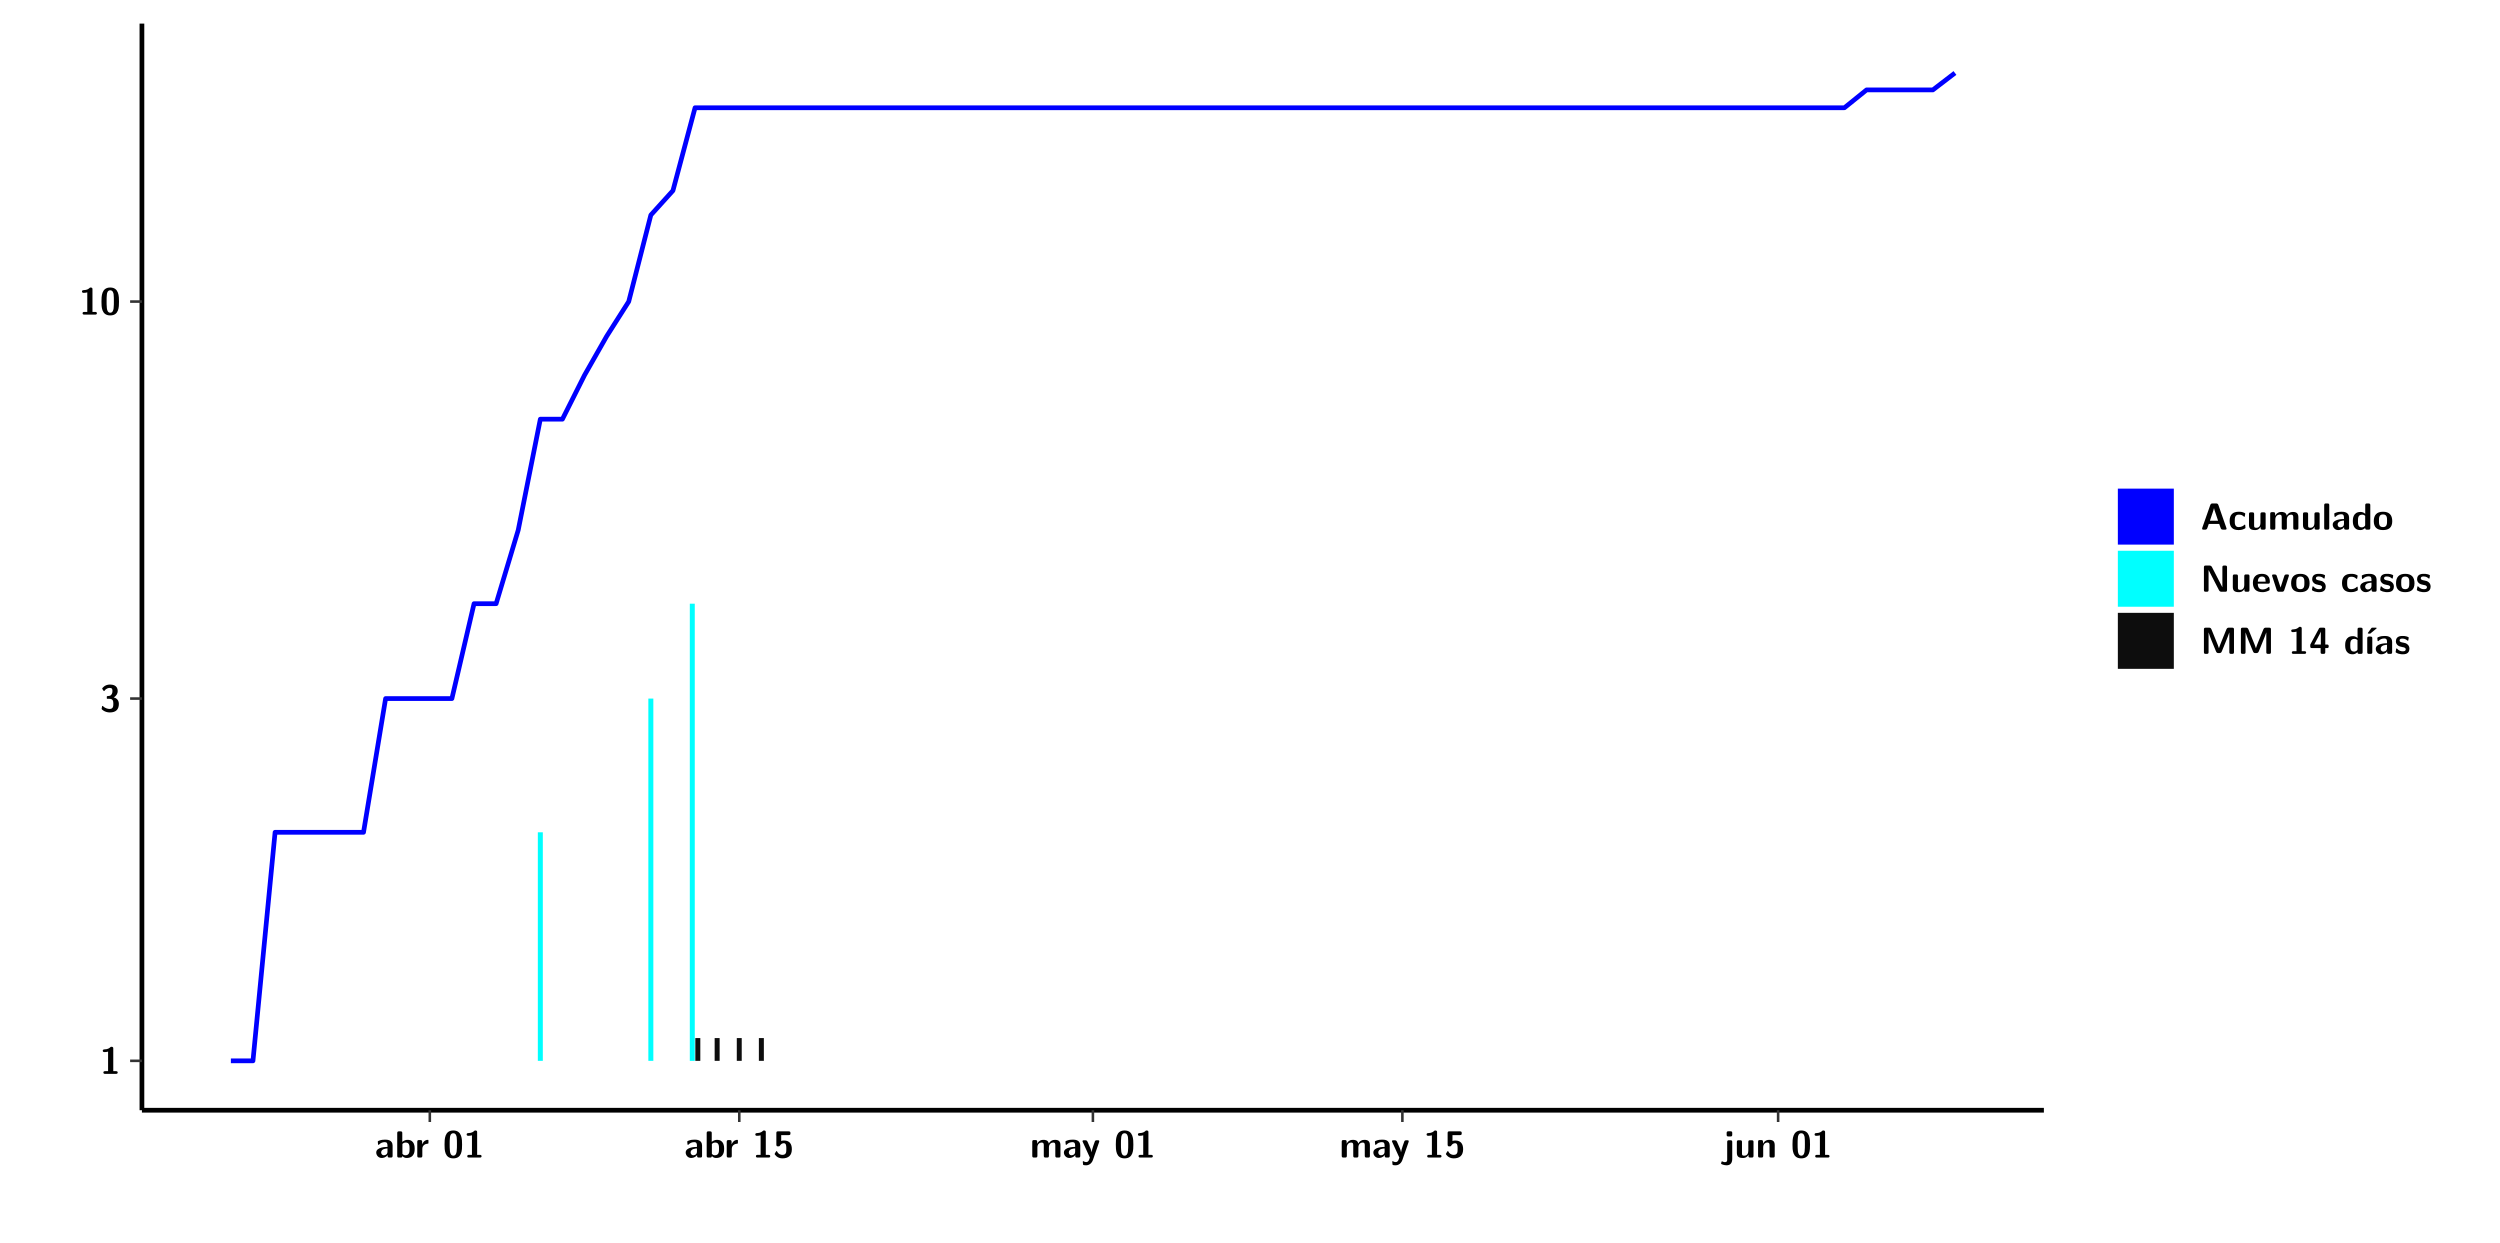
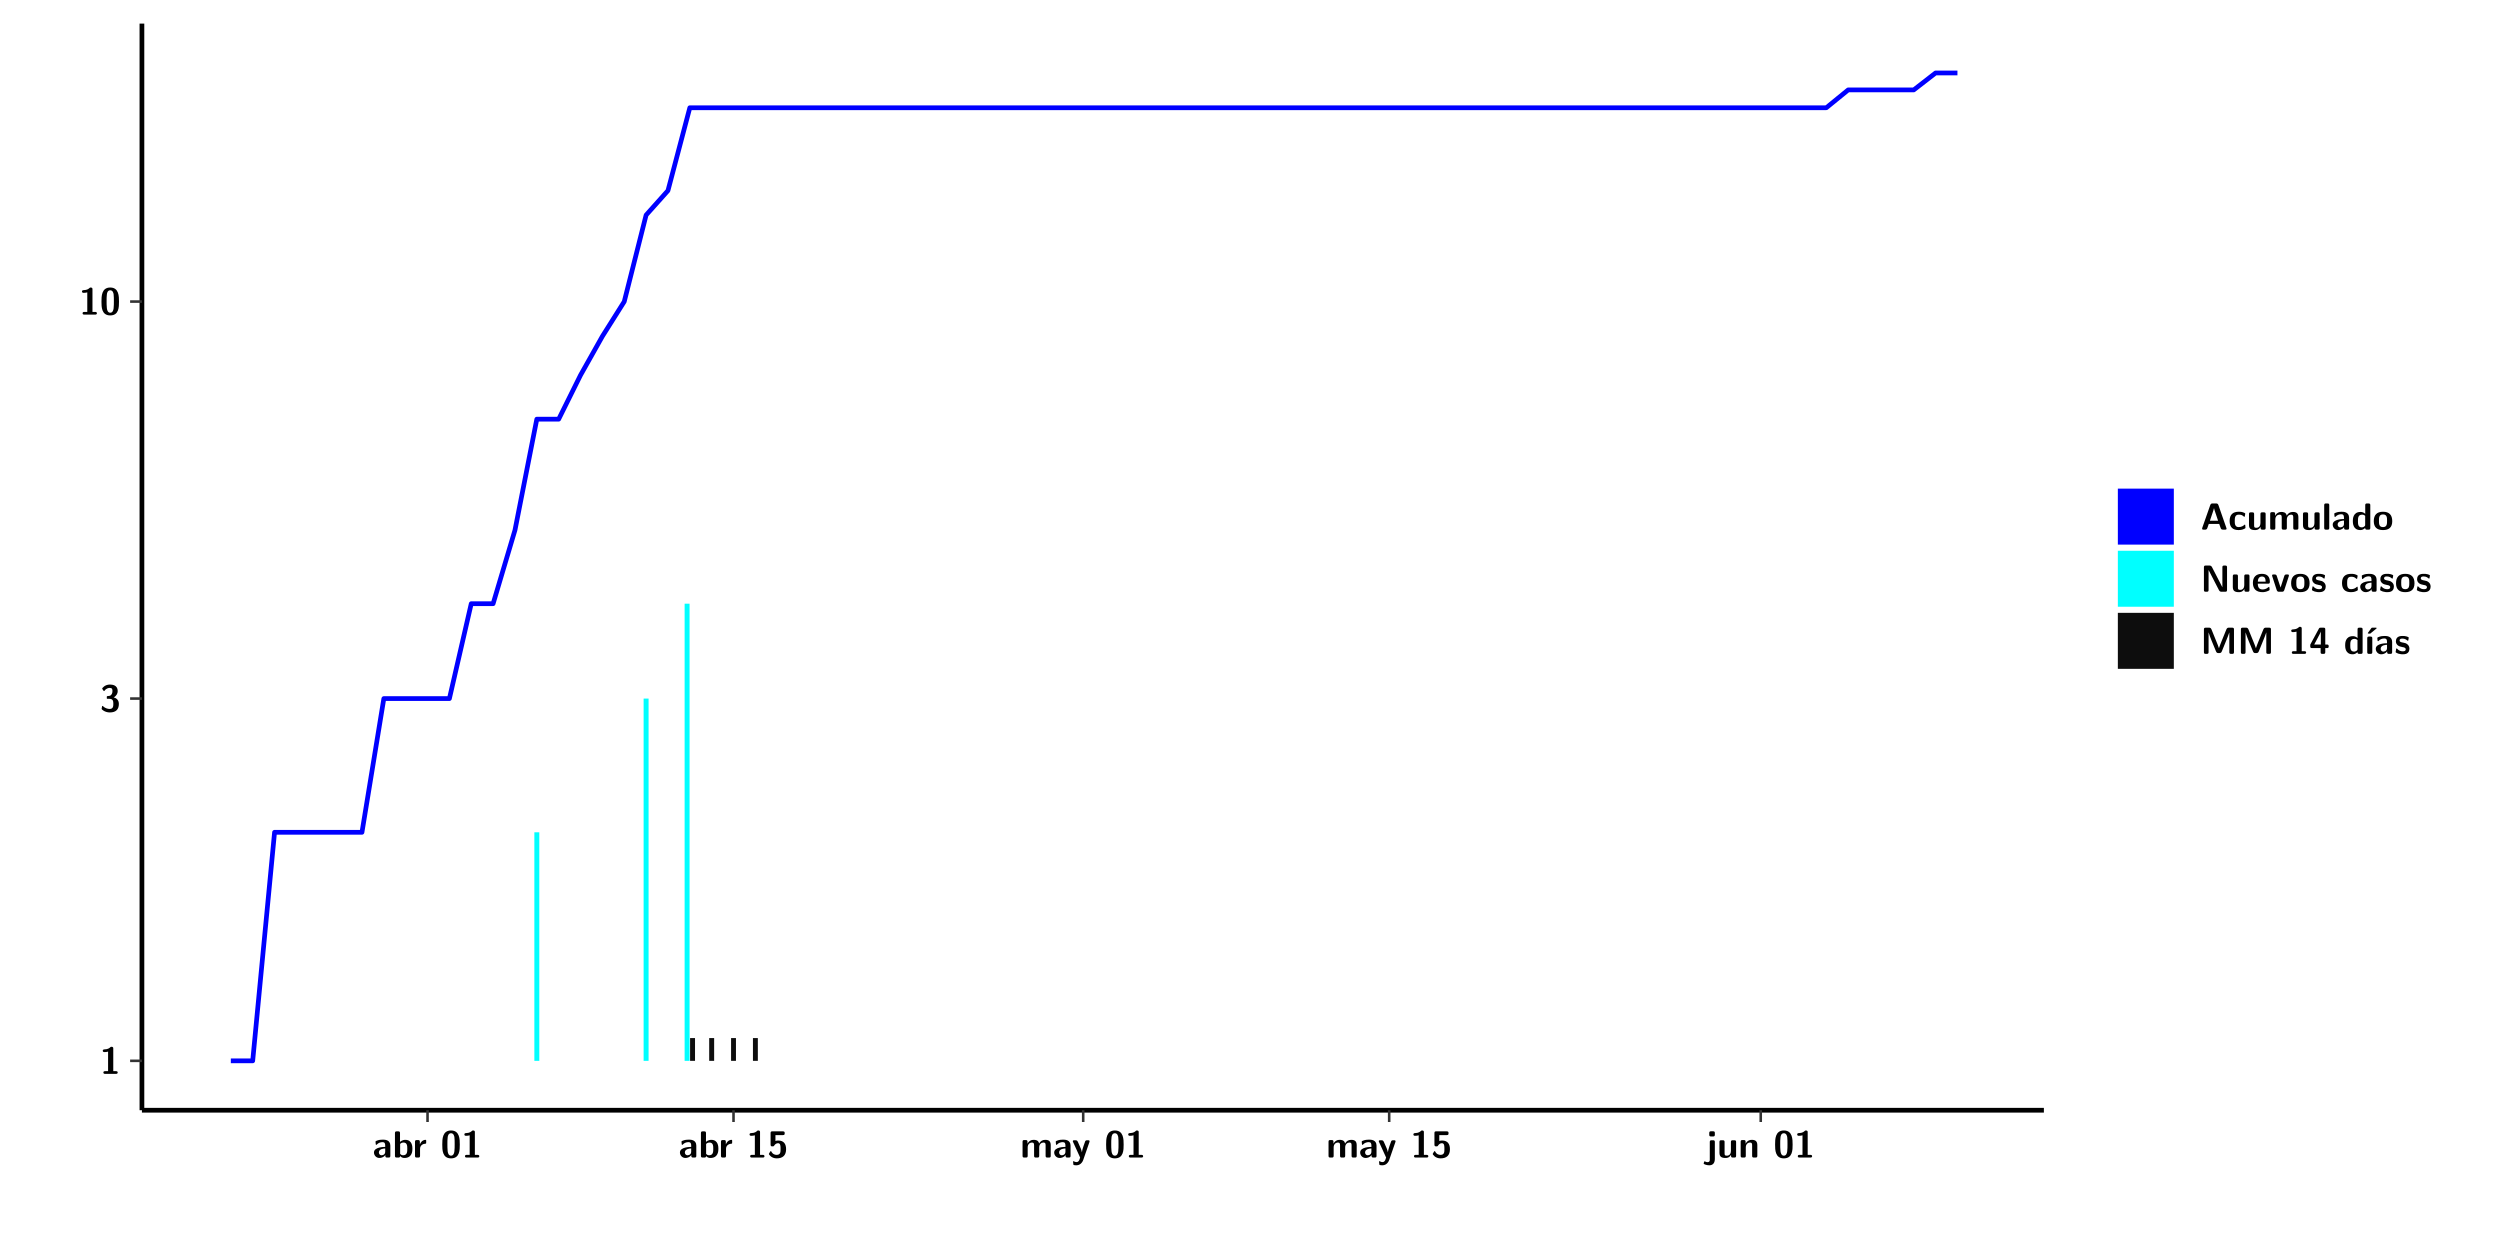
<svg xmlns="http://www.w3.org/2000/svg" xmlns:xlink="http://www.w3.org/1999/xlink" width="579.653pt" height="288pt" viewBox="0 0 579.653 288" version="1.1">
  <defs>
    <g>
      <symbol overflow="visible" id="glyph0-0">
        <path style="stroke:none;" d="" />
      </symbol>
      <symbol overflow="visible" id="glyph0-1">
        <path style="stroke:none;" d="M 3.109 -5.859 C 3.109 -6.016 3.109 -6.281 2.719 -6.281 C 2.547 -6.281 2.516 -6.266 2.406 -6.156 C 2.25 -6.016 1.922 -5.688 1.047 -5.672 C 0.891 -5.672 0.672 -5.609 0.672 -5.359 C 0.672 -5.047 0.969 -5.047 1.094 -5.047 C 1.344 -5.047 1.656 -5.078 1.906 -5.156 L 1.906 -0.625 L 1.234 -0.625 C 1.109 -0.625 0.812 -0.625 0.812 -0.312 C 0.812 0 1.109 0 1.234 0 L 3.719 0 C 3.828 0 4.141 0 4.141 -0.312 C 4.141 -0.625 3.828 -0.625 3.719 -0.625 L 3.109 -0.625 Z M 3.109 -5.859 " />
      </symbol>
      <symbol overflow="visible" id="glyph0-2">
        <path style="stroke:none;" d="M 0.844 -4.859 C 0.906 -4.766 0.953 -4.766 0.969 -4.766 C 1.031 -4.766 1.047 -4.797 1.094 -4.859 C 1.547 -5.5 2.172 -5.5 2.281 -5.5 C 2.844 -5.5 2.922 -5.203 2.922 -4.781 C 2.922 -4.656 2.922 -4.234 2.641 -3.906 C 2.438 -3.656 2.219 -3.641 1.953 -3.625 C 1.859 -3.609 1.688 -3.609 1.672 -3.578 C 1.609 -3.562 1.609 -3.5 1.609 -3.359 L 1.609 -3.203 C 1.609 -2.984 1.609 -2.969 1.844 -2.969 L 2.219 -2.969 C 3.031 -2.969 3.125 -2.469 3.125 -1.797 C 3.125 -1.203 3.062 -0.625 2.266 -0.625 C 1.984 -0.625 1.328 -0.688 0.75 -1.25 C 0.672 -1.328 0.656 -1.328 0.625 -1.328 C 0.531 -1.328 0.516 -1.25 0.516 -1.234 C 0.516 -1.234 0.406 -0.672 0.406 -0.625 C 0.406 -0.516 1.156 0.188 2.312 0.188 C 3.812 0.188 4.406 -0.609 4.406 -1.781 C 4.406 -2.562 3.984 -3.109 3.203 -3.297 C 3.906 -3.688 4.141 -4.266 4.141 -4.766 C 4.141 -6.156 2.891 -6.281 2.328 -6.281 C 1.125 -6.281 0.531 -5.422 0.531 -5.344 C 0.531 -5.297 0.594 -5.219 0.594 -5.219 Z M 0.844 -4.859 " />
      </symbol>
      <symbol overflow="visible" id="glyph0-3">
        <path style="stroke:none;" d="M 4.438 -3 C 4.438 -4.203 4.438 -6.281 2.406 -6.281 C 0.375 -6.281 0.375 -4.219 0.375 -3 C 0.375 -1.812 0.375 0.188 2.406 0.188 C 4.438 0.188 4.438 -1.781 4.438 -3 Z M 2.406 -0.438 C 1.75 -0.438 1.656 -1.25 1.625 -1.484 C 1.562 -1.953 1.562 -2.766 1.562 -3.125 C 1.562 -3.641 1.562 -4.203 1.625 -4.641 C 1.641 -4.875 1.734 -5.641 2.406 -5.641 C 3.047 -5.641 3.156 -4.906 3.188 -4.734 C 3.25 -4.281 3.25 -3.594 3.25 -3.125 C 3.25 -2.625 3.25 -1.953 3.188 -1.469 C 3.156 -1.234 3.062 -0.438 2.406 -0.438 Z M 2.406 -0.438 " />
      </symbol>
      <symbol overflow="visible" id="glyph0-4">
        <path style="stroke:none;" d="M 4.062 -2.766 C 4.062 -4.156 2.734 -4.156 2.297 -4.156 C 1.891 -4.156 1.453 -4.125 0.859 -3.891 C 0.672 -3.797 0.625 -3.781 0.625 -3.688 C 0.625 -3.625 0.688 -3.109 0.688 -3.047 C 0.703 -2.984 0.75 -2.938 0.812 -2.938 C 0.844 -2.938 0.875 -2.969 0.906 -3 C 1.281 -3.391 1.719 -3.578 2.266 -3.578 C 2.734 -3.578 2.875 -3.297 2.875 -2.781 L 2.875 -2.469 C 2.562 -2.469 0.266 -2.453 0.266 -1.172 C 0.266 -0.547 0.766 0.094 1.531 0.094 C 1.828 0.094 2.484 0.016 2.906 -0.594 L 2.906 -0.422 C 2.906 -0.141 2.969 0 3.328 0 L 3.641 0 C 3.984 0 4.062 -0.109 4.062 -0.422 Z M 2.875 -1.344 C 2.875 -0.531 2.047 -0.531 2.016 -0.531 C 1.641 -0.531 1.406 -0.844 1.406 -1.188 C 1.406 -2.047 2.625 -2.109 2.875 -2.109 Z M 2.875 -1.344 " />
      </symbol>
      <symbol overflow="visible" id="glyph0-5">
        <path style="stroke:none;" d="M 1.703 -5.656 C 1.703 -5.938 1.641 -6.078 1.281 -6.078 L 0.953 -6.078 C 0.641 -6.078 0.531 -5.984 0.531 -5.656 L 0.531 -0.422 C 0.531 -0.109 0.625 0 0.953 0 L 1.312 0 C 1.453 0 1.719 0 1.734 -0.344 C 2.125 0.094 2.578 0.094 2.719 0.094 C 4.578 0.094 4.578 -1.594 4.578 -2.031 C 4.578 -2.453 4.578 -4.109 2.938 -4.109 C 2.219 -4.109 1.781 -3.703 1.703 -3.625 Z M 1.734 -3.172 C 1.844 -3.281 2.109 -3.484 2.5 -3.484 C 3.391 -3.484 3.391 -2.672 3.391 -2.016 C 3.391 -1.375 3.391 -0.531 2.406 -0.531 C 2.047 -0.531 1.828 -0.75 1.734 -0.875 Z M 1.734 -3.172 " />
      </symbol>
      <symbol overflow="visible" id="glyph0-6">
        <path style="stroke:none;" d="M 1.703 -2.016 C 1.703 -2.844 2.391 -3.188 2.938 -3.219 C 3.109 -3.234 3.125 -3.234 3.125 -3.469 L 3.125 -3.875 C 3.125 -4.047 3.125 -4.109 2.969 -4.109 C 2.719 -4.109 2.078 -4.031 1.672 -3.078 L 1.656 -3.078 L 1.656 -3.641 C 1.656 -3.922 1.594 -4.062 1.234 -4.062 L 0.953 -4.062 C 0.641 -4.062 0.531 -3.969 0.531 -3.641 L 0.531 -0.422 C 0.531 -0.109 0.625 0 0.953 0 L 1.281 0 C 1.609 0 1.703 -0.109 1.703 -0.422 Z M 1.703 -2.016 " />
      </symbol>
      <symbol overflow="visible" id="glyph0-7">
        <path style="stroke:none;" d="M 1.859 -5.203 L 3.578 -5.203 C 4 -5.203 4 -5.406 4 -5.641 C 4 -5.875 4 -6.078 3.578 -6.078 L 1.141 -6.078 C 0.875 -6.078 0.734 -6.031 0.734 -5.688 L 0.734 -3 C 0.734 -2.609 0.922 -2.594 1.172 -2.594 C 1.391 -2.594 1.469 -2.594 1.594 -2.812 C 1.812 -3.141 2.109 -3.328 2.469 -3.328 C 3.047 -3.328 3.047 -2.656 3.047 -1.969 C 3.047 -1.297 3.047 -0.625 2.125 -0.625 C 1.844 -0.625 1.25 -0.703 0.906 -1.406 C 0.875 -1.453 0.844 -1.5 0.781 -1.5 C 0.719 -1.5 0.703 -1.469 0.656 -1.391 C 0.531 -1.188 0.328 -0.891 0.328 -0.828 C 0.328 -0.75 0.891 0.188 2.141 0.188 C 3.562 0.188 4.328 -0.516 4.328 -1.938 C 4.328 -3.094 3.844 -3.953 2.5 -3.953 C 2.281 -3.953 2.078 -3.922 1.859 -3.844 Z M 1.859 -5.203 " />
      </symbol>
      <symbol overflow="visible" id="glyph0-8">
        <path style="stroke:none;" d="M 7.062 -2.844 C 7.062 -3.75 6.672 -4.109 5.781 -4.109 C 5.156 -4.109 4.688 -3.828 4.359 -3.25 C 4.219 -4.078 3.484 -4.109 3.109 -4.109 C 2.938 -4.109 2.578 -4.109 2.188 -3.828 C 1.906 -3.625 1.734 -3.344 1.672 -3.203 L 1.672 -3.641 C 1.672 -3.922 1.609 -4.062 1.25 -4.062 L 0.953 -4.062 C 0.625 -4.062 0.531 -3.969 0.531 -3.641 L 0.531 -0.422 C 0.531 -0.109 0.625 0 0.953 0 L 1.297 0 C 1.625 0 1.719 -0.109 1.719 -0.422 L 1.719 -2.359 C 1.719 -3.141 2.25 -3.484 2.688 -3.484 C 3.109 -3.484 3.203 -3.297 3.203 -2.828 L 3.203 -0.422 C 3.203 -0.109 3.297 0 3.625 0 L 3.969 0 C 4.297 0 4.391 -0.109 4.391 -0.422 L 4.391 -2.359 C 4.391 -3.141 4.922 -3.484 5.359 -3.484 C 5.781 -3.484 5.875 -3.297 5.875 -2.828 L 5.875 -0.422 C 5.875 -0.109 5.969 0 6.297 0 L 6.641 0 C 6.984 0 7.062 -0.109 7.062 -0.422 Z M 7.062 -2.844 " />
      </symbol>
      <symbol overflow="visible" id="glyph0-9">
        <path style="stroke:none;" d="M 4.109 -3.609 C 4.141 -3.719 4.141 -3.734 4.141 -3.781 C 4.141 -4.016 3.906 -4.016 3.797 -4.016 L 3.609 -4.016 C 3.469 -4.016 3.266 -4.016 3.141 -3.812 C 3.109 -3.766 2.406 -1.828 2.359 -1.25 L 2.344 -1.25 C 2.312 -1.672 1.953 -2.484 1.562 -3.328 C 1.328 -3.891 1.266 -4.016 0.828 -4.016 L 0.594 -4.016 C 0.469 -4.016 0.25 -4.016 0.25 -3.781 C 0.25 -3.75 0.281 -3.688 0.297 -3.641 L 1.953 0 C 1.891 0.188 1.859 0.281 1.828 0.375 C 1.734 0.656 1.578 1.047 1.109 1.047 C 0.812 1.047 0.609 0.922 0.516 0.875 C 0.469 0.844 0.453 0.828 0.422 0.828 C 0.391 0.828 0.312 0.859 0.312 0.969 C 0.312 1.031 0.375 1.641 0.391 1.672 C 0.469 1.781 0.953 1.797 1.094 1.797 C 2.172 1.797 2.609 0.766 2.672 0.547 Z M 4.109 -3.609 " />
      </symbol>
      <symbol overflow="visible" id="glyph0-10">
        <path style="stroke:none;" d="M 1.969 -5.672 C 1.969 -5.953 1.906 -6.094 1.547 -6.094 L 1.094 -6.094 C 0.766 -6.094 0.672 -5.984 0.672 -5.672 L 0.672 -5.312 C 0.672 -5.031 0.734 -4.891 1.094 -4.891 L 1.547 -4.891 C 1.875 -4.891 1.969 -5 1.969 -5.312 Z M 0.797 0.484 C 0.797 0.703 0.797 1.062 0.25 1.062 C 0.156 1.062 -0.094 1.031 -0.266 0.922 C -0.359 0.875 -0.375 0.875 -0.406 0.875 C -0.484 0.875 -0.5 0.922 -0.547 1.094 C -0.609 1.281 -0.625 1.359 -0.625 1.391 C -0.625 1.547 0.109 1.797 0.656 1.797 C 1.625 1.797 1.969 1.141 1.969 0.281 L 1.969 -3.594 C 1.969 -3.875 1.906 -4.016 1.547 -4.016 L 1.219 -4.016 C 0.891 -4.016 0.797 -3.906 0.797 -3.594 Z M 0.797 0.484 " />
      </symbol>
      <symbol overflow="visible" id="glyph0-11">
        <path style="stroke:none;" d="M 4.391 -3.594 C 4.391 -3.875 4.328 -4.016 3.969 -4.016 L 3.609 -4.016 C 3.281 -4.016 3.188 -3.906 3.188 -3.594 L 3.188 -1.516 C 3.188 -0.938 2.891 -0.438 2.266 -0.438 C 1.766 -0.438 1.719 -0.562 1.719 -1.031 L 1.719 -3.594 C 1.719 -3.875 1.656 -4.016 1.297 -4.016 L 0.953 -4.016 C 0.625 -4.016 0.531 -3.922 0.531 -3.594 L 0.531 -1.109 C 0.531 -0.172 1.031 0.094 1.953 0.094 C 2.188 0.094 2.812 0.094 3.219 -0.656 L 3.219 -0.422 C 3.219 -0.141 3.281 0 3.641 0 L 3.969 0 C 4.297 0 4.391 -0.109 4.391 -0.422 Z M 4.391 -3.594 " />
      </symbol>
      <symbol overflow="visible" id="glyph0-12">
        <path style="stroke:none;" d="M 4.391 -2.844 C 4.391 -3.75 4 -4.109 3.109 -4.109 C 2.188 -4.109 1.781 -3.438 1.672 -3.203 L 1.672 -3.641 C 1.672 -3.922 1.609 -4.062 1.25 -4.062 L 0.953 -4.062 C 0.625 -4.062 0.531 -3.969 0.531 -3.641 L 0.531 -0.422 C 0.531 -0.109 0.625 0 0.953 0 L 1.297 0 C 1.625 0 1.719 -0.109 1.719 -0.422 L 1.719 -2.359 C 1.719 -3.125 2.219 -3.484 2.688 -3.484 C 3.109 -3.484 3.188 -3.281 3.188 -2.828 L 3.188 -0.422 C 3.188 -0.141 3.25 0 3.609 0 L 3.969 0 C 4.297 0 4.391 -0.109 4.391 -0.422 Z M 4.391 -2.844 " />
      </symbol>
      <symbol overflow="visible" id="glyph0-13">
        <path style="stroke:none;" d="M 4.156 -5.703 C 4.031 -6.078 3.766 -6.078 3.594 -6.078 L 2.828 -6.078 C 2.641 -6.078 2.391 -6.078 2.266 -5.703 L 0.406 -0.406 C 0.375 -0.297 0.375 -0.281 0.375 -0.234 C 0.375 0 0.594 0 0.703 0 L 1.031 0 C 1.188 0 1.453 0 1.578 -0.344 L 1.922 -1.328 L 4.344 -1.328 L 4.641 -0.484 C 4.75 -0.172 4.812 0 5.234 0 L 5.703 0 C 5.828 0 6.047 0 6.047 -0.234 C 6.047 -0.281 6.047 -0.297 6 -0.406 Z M 2.812 -3.938 C 2.938 -4.328 3.062 -4.656 3.125 -4.969 L 3.141 -4.969 C 3.188 -4.766 3.188 -4.75 3.25 -4.547 L 4.078 -2.078 L 2.188 -2.078 Z M 2.812 -3.938 " />
      </symbol>
      <symbol overflow="visible" id="glyph0-14">
        <path style="stroke:none;" d="M 4 -0.438 C 4 -0.531 3.969 -0.938 3.953 -1.047 C 3.953 -1.078 3.938 -1.172 3.844 -1.172 C 3.812 -1.172 3.797 -1.172 3.703 -1.078 C 3.562 -0.953 3.141 -0.594 2.422 -0.594 C 1.516 -0.594 1.516 -1.469 1.516 -2.031 C 1.516 -2.75 1.562 -3.484 2.453 -3.484 C 3.031 -3.484 3.266 -3.344 3.578 -3.078 C 3.688 -2.984 3.703 -2.984 3.734 -2.984 C 3.828 -2.984 3.844 -3.062 3.844 -3.094 C 3.859 -3.172 3.953 -3.656 3.953 -3.703 C 3.953 -3.781 3.891 -3.812 3.75 -3.891 C 3.328 -4.078 3.062 -4.156 2.453 -4.156 C 1.141 -4.156 0.328 -3.547 0.328 -2.016 C 0.328 -0.562 1.078 0.094 2.406 0.094 C 2.641 0.094 3.172 0.094 3.75 -0.203 C 4 -0.344 4 -0.344 4 -0.438 Z M 4 -0.438 " />
      </symbol>
      <symbol overflow="visible" id="glyph0-15">
        <path style="stroke:none;" d="M 1.703 -5.656 C 1.703 -5.938 1.641 -6.078 1.281 -6.078 L 0.953 -6.078 C 0.641 -6.078 0.531 -5.984 0.531 -5.656 L 0.531 -0.422 C 0.531 -0.109 0.625 0 0.953 0 L 1.281 0 C 1.609 0 1.703 -0.109 1.703 -0.422 Z M 1.703 -5.656 " />
      </symbol>
      <symbol overflow="visible" id="glyph0-16">
        <path style="stroke:none;" d="M 4.375 -5.656 C 4.375 -5.938 4.312 -6.078 3.953 -6.078 L 3.625 -6.078 C 3.297 -6.078 3.203 -5.969 3.203 -5.656 L 3.203 -3.672 C 2.812 -4.047 2.375 -4.109 2.109 -4.109 C 0.328 -4.109 0.328 -2.422 0.328 -2 C 0.328 -1.594 0.328 0.094 2.062 0.094 C 2.422 0.094 2.812 -0.016 3.188 -0.406 C 3.188 -0.094 3.297 0 3.609 0 L 3.953 0 C 4.281 0 4.375 -0.109 4.375 -0.422 Z M 3.188 -1.094 C 3.188 -0.953 3.188 -0.875 2.922 -0.688 C 2.703 -0.547 2.5 -0.531 2.406 -0.531 C 1.516 -0.531 1.516 -1.344 1.516 -2 C 1.516 -2.656 1.516 -3.484 2.5 -3.484 C 2.75 -3.484 2.984 -3.391 3.188 -3.203 Z M 3.188 -1.094 " />
      </symbol>
      <symbol overflow="visible" id="glyph0-17">
        <path style="stroke:none;" d="M 4.547 -1.969 C 4.547 -3.406 3.844 -4.156 2.406 -4.156 C 0.953 -4.156 0.266 -3.391 0.266 -1.969 C 0.266 -0.547 1.031 0.094 2.406 0.094 C 3.781 0.094 4.547 -0.531 4.547 -1.969 Z M 2.406 -0.594 C 1.469 -0.594 1.469 -1.375 1.469 -2.078 C 1.469 -2.75 1.469 -3.531 2.406 -3.531 C 3.344 -3.531 3.344 -2.766 3.344 -2.078 C 3.344 -1.391 3.344 -0.594 2.406 -0.594 Z M 2.406 -0.594 " />
      </symbol>
      <symbol overflow="visible" id="glyph0-18">
        <path style="stroke:none;" d="M 2.656 -5.734 C 2.469 -6.078 2.203 -6.078 2.031 -6.078 L 1.219 -6.078 C 0.906 -6.078 0.797 -5.984 0.797 -5.656 L 0.797 -0.422 C 0.797 -0.109 0.891 0 1.219 0 L 1.453 0 C 1.781 0 1.875 -0.109 1.875 -0.422 L 1.875 -5.016 L 1.891 -5.016 L 4.297 -0.344 C 4.484 0 4.75 0 4.922 0 L 5.734 0 C 6.062 0 6.156 -0.109 6.156 -0.422 L 6.156 -5.656 C 6.156 -5.938 6.094 -6.078 5.734 -6.078 L 5.5 -6.078 C 5.156 -6.078 5.078 -5.969 5.078 -5.656 L 5.078 -1.062 L 5.062 -1.062 Z M 2.656 -5.734 " />
      </symbol>
      <symbol overflow="visible" id="glyph0-19">
        <path style="stroke:none;" d="M 3.781 -1.875 C 3.984 -1.875 4.203 -1.891 4.203 -2.281 C 4.203 -3.406 3.672 -4.156 2.359 -4.156 C 0.969 -4.156 0.266 -3.375 0.266 -2.047 C 0.266 -0.609 1.109 0.094 2.484 0.094 C 2.812 0.094 3.312 0.047 3.891 -0.234 C 4.078 -0.328 4.141 -0.359 4.141 -0.469 C 4.141 -0.531 4.125 -0.781 4.109 -0.844 C 4.078 -1.125 4.062 -1.125 3.984 -1.125 C 3.953 -1.125 3.938 -1.125 3.844 -1.047 C 3.328 -0.594 2.797 -0.531 2.516 -0.531 C 1.531 -0.531 1.422 -1.312 1.391 -1.875 Z M 1.406 -2.344 C 1.422 -2.875 1.609 -3.531 2.359 -3.531 C 3.062 -3.531 3.203 -3.031 3.219 -2.344 Z M 1.406 -2.344 " />
      </symbol>
      <symbol overflow="visible" id="glyph0-20">
        <path style="stroke:none;" d="M 4.109 -3.609 C 4.141 -3.719 4.141 -3.75 4.141 -3.766 C 4.141 -4.016 3.922 -4.016 3.797 -4.016 L 3.609 -4.016 C 3.25 -4.016 3.141 -3.891 3.062 -3.641 L 2.203 -0.984 L 1.328 -3.641 C 1.266 -3.828 1.203 -4.016 0.781 -4.016 L 0.578 -4.016 C 0.453 -4.016 0.234 -4.016 0.234 -3.766 C 0.234 -3.75 0.234 -3.719 0.266 -3.609 L 1.312 -0.375 C 1.438 0 1.703 0 1.859 0 L 2.5 0 C 2.672 0 2.938 0 3.062 -0.375 Z M 4.109 -3.609 " />
      </symbol>
      <symbol overflow="visible" id="glyph0-21">
        <path style="stroke:none;" d="M 3.469 -1.234 C 3.469 -1.734 3.203 -2.031 3.047 -2.172 C 2.703 -2.484 2.391 -2.547 2.031 -2.609 C 1.547 -2.703 1.188 -2.766 1.188 -3.109 C 1.188 -3.469 1.484 -3.547 1.828 -3.547 C 2.406 -3.547 2.719 -3.328 2.953 -3.125 C 3.047 -3.047 3.062 -3.047 3.094 -3.047 C 3.188 -3.047 3.203 -3.125 3.203 -3.156 C 3.219 -3.219 3.312 -3.719 3.312 -3.766 C 3.312 -3.906 2.844 -4.031 2.75 -4.062 C 2.406 -4.156 2.125 -4.156 1.891 -4.156 C 1.5 -4.156 0.328 -4.156 0.328 -2.906 C 0.328 -2.484 0.516 -2.219 0.75 -2 C 1.062 -1.734 1.406 -1.672 1.906 -1.562 C 2.156 -1.531 2.609 -1.453 2.609 -1.062 C 2.609 -0.656 2.266 -0.594 1.922 -0.594 C 1.531 -0.594 1.047 -0.703 0.625 -1.188 C 0.594 -1.234 0.562 -1.266 0.516 -1.266 C 0.422 -1.266 0.406 -1.188 0.391 -1.125 C 0.375 -1.016 0.266 -0.516 0.266 -0.422 C 0.266 -0.266 0.922 -0.062 0.922 -0.047 C 1.406 0.094 1.766 0.094 1.922 0.094 C 2.359 0.094 3.469 0.062 3.469 -1.234 Z M 3.469 -1.234 " />
      </symbol>
      <symbol overflow="visible" id="glyph0-22">
        <path style="stroke:none;" d="M 4.859 -2.859 C 4.688 -2.422 4.359 -1.609 4.281 -1.312 C 4.203 -1.625 3.844 -2.484 3.656 -2.953 L 2.531 -5.719 C 2.391 -6.078 2.109 -6.078 1.953 -6.078 L 1.219 -6.078 C 0.906 -6.078 0.797 -5.984 0.797 -5.656 L 0.797 -0.422 C 0.797 -0.109 0.891 0 1.219 0 L 1.453 0 C 1.781 0 1.875 -0.109 1.875 -0.422 L 1.875 -4.953 L 1.891 -4.953 C 1.984 -4.562 2.375 -3.578 2.578 -3.062 L 3.609 -0.562 C 3.766 -0.188 3.969 -0.188 4.266 -0.188 C 4.562 -0.188 4.781 -0.188 4.938 -0.562 L 6.062 -3.328 C 6.141 -3.531 6.625 -4.719 6.672 -4.953 L 6.688 -4.953 L 6.688 -0.422 C 6.688 -0.141 6.75 0 7.109 0 L 7.344 0 C 7.672 0 7.766 -0.109 7.766 -0.422 L 7.766 -5.656 C 7.766 -5.938 7.703 -6.078 7.344 -6.078 L 6.609 -6.078 C 6.391 -6.078 6.172 -6.062 6.016 -5.703 Z M 4.859 -2.859 " />
      </symbol>
      <symbol overflow="visible" id="glyph0-23">
        <path style="stroke:none;" d="M 0.344 -2.297 C 0.266 -2.172 0.266 -2.141 0.266 -1.984 L 0.266 -1.766 C 0.266 -1.484 0.328 -1.344 0.688 -1.344 L 2.672 -1.344 L 2.672 -0.422 C 2.672 -0.141 2.719 0 3.078 0 L 3.328 0 C 3.656 0 3.75 -0.109 3.75 -0.422 L 3.75 -1.344 L 4.125 -1.344 C 4.391 -1.344 4.547 -1.406 4.547 -1.75 C 4.547 -2.078 4.422 -2.172 4.125 -2.172 L 3.75 -2.172 L 3.75 -5.656 C 3.75 -5.984 3.656 -6.078 3.328 -6.078 L 2.688 -6.078 C 2.531 -6.078 2.391 -6.078 2.281 -5.875 Z M 1.188 -2.172 C 2.578 -4.75 2.672 -5.016 2.703 -5.156 L 2.719 -5.156 L 2.719 -2.172 Z M 1.188 -2.172 " />
      </symbol>
      <symbol overflow="visible" id="glyph0-24">
        <path style="stroke:none;" d="M 3.906 -5.844 C 3.953 -5.875 4 -5.922 4 -5.969 C 4 -6.078 3.906 -6.078 3.766 -6.078 L 3.047 -6.078 C 2.875 -6.078 2.859 -6.078 2.781 -5.984 L 2.031 -4.953 C 1.953 -4.859 1.953 -4.844 1.953 -4.828 C 1.953 -4.703 2.047 -4.703 2.188 -4.703 L 2.516 -4.703 Z M 3.906 -5.844 " />
      </symbol>
      <symbol overflow="visible" id="glyph0-25">
        <path style="stroke:none;" d="M 1.703 -3.594 C 1.703 -3.875 1.641 -4.016 1.281 -4.016 L 0.953 -4.016 C 0.641 -4.016 0.531 -3.922 0.531 -3.594 L 0.531 -0.422 C 0.531 -0.109 0.625 0 0.953 0 L 1.281 0 C 1.609 0 1.703 -0.109 1.703 -0.422 Z M 1.703 -3.594 " />
      </symbol>
    </g>
    <clipPath id="clip1">
      <path d="M 0 0 L 576.008 0 L 576.008 288 L 0 288 Z M 0 0 " />
    </clipPath>
    <clipPath id="clip2">
      <path d="M 32.906 5.477 L 473.898 5.477 L 473.898 257.414 L 32.906 257.414 Z M 32.906 5.477 " />
    </clipPath>
  </defs>
  <g id="surface1">
    <g clip-path="url(#clip1)" clip-rule="nonzero">
      <path style="fill-rule:nonzero;fill:rgb(100%,100%,100%);fill-opacity:1;stroke-width:0.598;stroke-linecap:round;stroke-linejoin:round;stroke:rgb(100%,100%,100%);stroke-opacity:1;stroke-miterlimit:10;" d="M 0 0 L 0 288.004 L 576.008 288.004 L 576.008 0 Z M 0 0 " transform="matrix(1,0,0,-1,0,288)" />
    </g>
    <g clip-path="url(#clip2)" clip-rule="nonzero">
      <path style=" stroke:none;fill-rule:nonzero;fill:rgb(100%,100%,100%);fill-opacity:1;" d="M 32.906 257.414 L 32.906 5.477 L 473.898 5.477 L 473.898 257.414 Z M 32.906 257.414 " />
    </g>
-     <path style=" stroke:none;fill-rule:nonzero;fill:rgb(0%,100%,100%);fill-opacity:1;" d="M 124.703 245.969 L 124.703 192.977 L 125.859 192.977 L 125.859 245.969 Z M 124.703 245.969 " />
-     <path style=" stroke:none;fill-rule:nonzero;fill:rgb(0%,100%,100%);fill-opacity:1;" d="M 150.328 245.969 L 150.328 161.973 L 151.484 161.973 L 151.484 245.969 Z M 150.328 245.969 " />
-     <path style=" stroke:none;fill-rule:nonzero;fill:rgb(0%,100%,100%);fill-opacity:1;" d="M 159.941 245.969 L 159.941 139.973 L 161.09 139.973 L 161.09 245.969 Z M 159.941 245.969 " />
-     <path style=" stroke:none;fill-rule:nonzero;fill:rgb(4.999%,4.999%,4.999%);fill-opacity:1;" d="M 161.219 245.969 L 161.219 240.688 L 162.375 240.688 L 162.375 245.969 Z M 161.219 245.969 " />
-     <path style=" stroke:none;fill-rule:nonzero;fill:rgb(4.999%,4.999%,4.999%);fill-opacity:1;" d="M 165.699 245.969 L 165.699 240.688 L 166.855 240.688 L 166.855 245.969 Z M 165.699 245.969 " />
-     <path style=" stroke:none;fill-rule:nonzero;fill:rgb(4.999%,4.999%,4.999%);fill-opacity:1;" d="M 170.832 245.969 L 170.832 240.688 L 171.977 240.688 L 171.977 245.969 Z M 170.832 245.969 " />
-     <path style=" stroke:none;fill-rule:nonzero;fill:rgb(4.999%,4.999%,4.999%);fill-opacity:1;" d="M 175.953 245.969 L 175.953 240.688 L 177.109 240.688 L 177.109 245.969 Z M 175.953 245.969 " />
-     <path style="fill:none;stroke-width:1.096;stroke-linecap:butt;stroke-linejoin:round;stroke:rgb(0%,0%,100%);stroke-opacity:1;stroke-miterlimit:10;" d="M 53.531 42.031 L 58.652 42.031 L 63.781 95.023 L 84.285 95.023 L 89.406 126.027 L 104.777 126.027 L 109.91 148.027 L 115.031 148.027 L 120.152 165.082 L 125.281 190.809 L 130.402 190.809 L 135.535 201.02 L 140.656 210.023 L 145.773 218.074 L 150.906 238.141 L 156.027 243.801 L 161.156 263.016 L 427.652 263.016 L 432.781 267.152 L 448.156 267.152 L 453.277 271.078 " transform="matrix(1,0,0,-1,0,288)" />
+     <path style=" stroke:none;fill-rule:nonzero;fill:rgb(0%,100%,100%);fill-opacity:1;" d="M 123.898 245.969 L 123.898 192.977 L 125.043 192.977 L 125.043 245.969 Z M 123.898 245.969 " />
+     <path style=" stroke:none;fill-rule:nonzero;fill:rgb(0%,100%,100%);fill-opacity:1;" d="M 149.23 245.969 L 149.23 161.973 L 150.379 161.973 L 150.379 245.969 Z M 149.23 245.969 " />
+     <path style=" stroke:none;fill-rule:nonzero;fill:rgb(0%,100%,100%);fill-opacity:1;" d="M 158.738 245.969 L 158.738 139.973 L 159.883 139.973 L 159.883 245.969 Z M 158.738 245.969 " />
+     <path style=" stroke:none;fill-rule:nonzero;fill:rgb(4.999%,4.999%,4.999%);fill-opacity:1;" d="M 160.004 245.969 L 160.004 240.688 L 161.148 240.688 L 161.148 245.969 Z M 160.004 245.969 " />
+     <path style=" stroke:none;fill-rule:nonzero;fill:rgb(4.999%,4.999%,4.999%);fill-opacity:1;" d="M 164.434 245.969 L 164.434 240.688 L 165.582 240.688 L 165.582 245.969 Z M 164.434 245.969 " />
+     <path style=" stroke:none;fill-rule:nonzero;fill:rgb(4.999%,4.999%,4.999%);fill-opacity:1;" d="M 169.508 245.969 L 169.508 240.688 L 170.641 240.688 L 170.641 245.969 Z M 169.508 245.969 " />
+     <path style=" stroke:none;fill-rule:nonzero;fill:rgb(4.999%,4.999%,4.999%);fill-opacity:1;" d="M 174.578 245.969 L 174.578 240.688 L 175.715 240.688 L 175.715 245.969 Z M 174.578 245.969 " />
+     <path style="fill:none;stroke-width:1.096;stroke-linecap:butt;stroke-linejoin:round;stroke:rgb(0%,0%,100%);stroke-opacity:1;stroke-miterlimit:10;" d="M 53.52 42.031 L 58.59 42.031 L 63.66 95.023 L 83.926 95.023 L 88.996 126.027 L 104.199 126.027 L 109.262 148.027 L 114.332 148.027 L 119.402 165.082 L 124.465 190.809 L 129.535 190.809 L 134.605 201.02 L 139.668 210.023 L 144.738 218.074 L 149.809 238.141 L 154.871 243.801 L 159.941 263.016 L 423.449 263.016 L 428.52 267.152 L 443.723 267.152 L 448.781 271.078 L 453.855 271.078 " transform="matrix(1,0,0,-1,0,288)" />
    <path style="fill:none;stroke-width:1.096;stroke-linecap:butt;stroke-linejoin:round;stroke:rgb(0%,0%,0%);stroke-opacity:1;stroke-miterlimit:10;" d="M 32.906 30.586 L 32.906 282.523 " transform="matrix(1,0,0,-1,0,288)" />
    <g style="fill:rgb(0%,0%,0%);fill-opacity:1;">
      <use xlink:href="#glyph0-1" x="23.153" y="248.986" />
    </g>
    <g style="fill:rgb(0%,0%,0%);fill-opacity:1;">
      <use xlink:href="#glyph0-2" x="23.153" y="165.001" />
    </g>
    <g style="fill:rgb(0%,0%,0%);fill-opacity:1;">
      <use xlink:href="#glyph0-1" x="18.331" y="72.946" />
      <use xlink:href="#glyph0-3" x="23.153" y="72.946" />
    </g>
    <path style="fill:none;stroke-width:0.598;stroke-linecap:butt;stroke-linejoin:round;stroke:rgb(20%,20%,20%);stroke-opacity:1;stroke-miterlimit:10;" d="M 30.168 42.031 L 32.906 42.031 " transform="matrix(1,0,0,-1,0,288)" />
    <path style="fill:none;stroke-width:0.598;stroke-linecap:butt;stroke-linejoin:round;stroke:rgb(20%,20%,20%);stroke-opacity:1;stroke-miterlimit:10;" d="M 30.168 126.027 L 32.906 126.027 " transform="matrix(1,0,0,-1,0,288)" />
    <path style="fill:none;stroke-width:0.598;stroke-linecap:butt;stroke-linejoin:round;stroke:rgb(20%,20%,20%);stroke-opacity:1;stroke-miterlimit:10;" d="M 30.168 218.074 L 32.906 218.074 " transform="matrix(1,0,0,-1,0,288)" />
    <path style="fill:none;stroke-width:1.096;stroke-linecap:butt;stroke-linejoin:round;stroke:rgb(0%,0%,0%);stroke-opacity:1;stroke-miterlimit:10;" d="M 32.906 30.586 L 473.898 30.586 " transform="matrix(1,0,0,-1,0,288)" />
-     <path style="fill:none;stroke-width:0.598;stroke-linecap:butt;stroke-linejoin:round;stroke:rgb(20%,20%,20%);stroke-opacity:1;stroke-miterlimit:10;" d="M 99.656 27.848 L 99.656 30.586 " transform="matrix(1,0,0,-1,0,288)" />
-     <path style="fill:none;stroke-width:0.598;stroke-linecap:butt;stroke-linejoin:round;stroke:rgb(20%,20%,20%);stroke-opacity:1;stroke-miterlimit:10;" d="M 171.41 27.848 L 171.41 30.586 " transform="matrix(1,0,0,-1,0,288)" />
-     <path style="fill:none;stroke-width:0.598;stroke-linecap:butt;stroke-linejoin:round;stroke:rgb(20%,20%,20%);stroke-opacity:1;stroke-miterlimit:10;" d="M 253.402 27.848 L 253.402 30.586 " transform="matrix(1,0,0,-1,0,288)" />
-     <path style="fill:none;stroke-width:0.598;stroke-linecap:butt;stroke-linejoin:round;stroke:rgb(20%,20%,20%);stroke-opacity:1;stroke-miterlimit:10;" d="M 325.156 27.848 L 325.156 30.586 " transform="matrix(1,0,0,-1,0,288)" />
-     <path style="fill:none;stroke-width:0.598;stroke-linecap:butt;stroke-linejoin:round;stroke:rgb(20%,20%,20%);stroke-opacity:1;stroke-miterlimit:10;" d="M 412.277 27.848 L 412.277 30.586 " transform="matrix(1,0,0,-1,0,288)" />
-     <g style="fill:rgb(0%,0%,0%);fill-opacity:1;">
-       <use xlink:href="#glyph0-4" x="86.968" y="268.394" />
-       <use xlink:href="#glyph0-5" x="91.571" y="268.394" />
-     </g>
-     <g style="fill:rgb(0%,0%,0%);fill-opacity:1;">
-       <use xlink:href="#glyph0-6" x="96.218" y="268.394" />
-     </g>
-     <g style="fill:rgb(0%,0%,0%);fill-opacity:1;">
-       <use xlink:href="#glyph0-3" x="102.699" y="268.394" />
-       <use xlink:href="#glyph0-1" x="107.521" y="268.394" />
-     </g>
-     <g style="fill:rgb(0%,0%,0%);fill-opacity:1;">
-       <use xlink:href="#glyph0-4" x="158.719" y="268.394" />
-       <use xlink:href="#glyph0-5" x="163.322" y="268.394" />
-     </g>
-     <g style="fill:rgb(0%,0%,0%);fill-opacity:1;">
-       <use xlink:href="#glyph0-6" x="167.969" y="268.394" />
-     </g>
-     <g style="fill:rgb(0%,0%,0%);fill-opacity:1;">
-       <use xlink:href="#glyph0-1" x="174.45" y="268.394" />
-       <use xlink:href="#glyph0-7" x="179.272" y="268.394" />
-     </g>
-     <g style="fill:rgb(0%,0%,0%);fill-opacity:1;">
-       <use xlink:href="#glyph0-8" x="238.812" y="268.394" />
-       <use xlink:href="#glyph0-4" x="246.41" y="268.394" />
-     </g>
-     <g style="fill:rgb(0%,0%,0%);fill-opacity:1;">
-       <use xlink:href="#glyph0-9" x="250.741" y="268.394" />
-     </g>
-     <g style="fill:rgb(0%,0%,0%);fill-opacity:1;">
-       <use xlink:href="#glyph0-3" x="258.342" y="268.394" />
-       <use xlink:href="#glyph0-1" x="263.164" y="268.394" />
-     </g>
-     <g style="fill:rgb(0%,0%,0%);fill-opacity:1;">
-       <use xlink:href="#glyph0-8" x="310.563" y="268.394" />
-       <use xlink:href="#glyph0-4" x="318.161" y="268.394" />
-     </g>
-     <g style="fill:rgb(0%,0%,0%);fill-opacity:1;">
-       <use xlink:href="#glyph0-9" x="322.492" y="268.394" />
-     </g>
-     <g style="fill:rgb(0%,0%,0%);fill-opacity:1;">
-       <use xlink:href="#glyph0-1" x="330.093" y="268.394" />
-       <use xlink:href="#glyph0-7" x="334.915" y="268.394" />
-     </g>
-     <g style="fill:rgb(0%,0%,0%);fill-opacity:1;">
-       <use xlink:href="#glyph0-10" x="399.671" y="268.394" />
-       <use xlink:href="#glyph0-11" x="402.179" y="268.394" />
-       <use xlink:href="#glyph0-12" x="407.098" y="268.394" />
-     </g>
-     <g style="fill:rgb(0%,0%,0%);fill-opacity:1;">
-       <use xlink:href="#glyph0-3" x="415.235" y="268.394" />
-       <use xlink:href="#glyph0-1" x="420.057" y="268.394" />
+     <path style="fill:none;stroke-width:0.598;stroke-linecap:butt;stroke-linejoin:round;stroke:rgb(20%,20%,20%);stroke-opacity:1;stroke-miterlimit:10;" d="M 99.129 27.848 L 99.129 30.586 " transform="matrix(1,0,0,-1,0,288)" />
+     <path style="fill:none;stroke-width:0.598;stroke-linecap:butt;stroke-linejoin:round;stroke:rgb(20%,20%,20%);stroke-opacity:1;stroke-miterlimit:10;" d="M 170.074 27.848 L 170.074 30.586 " transform="matrix(1,0,0,-1,0,288)" />
+     <path style="fill:none;stroke-width:0.598;stroke-linecap:butt;stroke-linejoin:round;stroke:rgb(20%,20%,20%);stroke-opacity:1;stroke-miterlimit:10;" d="M 251.152 27.848 L 251.152 30.586 " transform="matrix(1,0,0,-1,0,288)" />
+     <path style="fill:none;stroke-width:0.598;stroke-linecap:butt;stroke-linejoin:round;stroke:rgb(20%,20%,20%);stroke-opacity:1;stroke-miterlimit:10;" d="M 322.098 27.848 L 322.098 30.586 " transform="matrix(1,0,0,-1,0,288)" />
+     <path style="fill:none;stroke-width:0.598;stroke-linecap:butt;stroke-linejoin:round;stroke:rgb(20%,20%,20%);stroke-opacity:1;stroke-miterlimit:10;" d="M 408.246 27.848 L 408.246 30.586 " transform="matrix(1,0,0,-1,0,288)" />
+     <g style="fill:rgb(0%,0%,0%);fill-opacity:1;">
+       <use xlink:href="#glyph0-4" x="86.44" y="268.394" />
+       <use xlink:href="#glyph0-5" x="91.043" y="268.394" />
+     </g>
+     <g style="fill:rgb(0%,0%,0%);fill-opacity:1;">
+       <use xlink:href="#glyph0-6" x="95.69" y="268.394" />
+     </g>
+     <g style="fill:rgb(0%,0%,0%);fill-opacity:1;">
+       <use xlink:href="#glyph0-3" x="102.171" y="268.394" />
+       <use xlink:href="#glyph0-1" x="106.993" y="268.394" />
+     </g>
+     <g style="fill:rgb(0%,0%,0%);fill-opacity:1;">
+       <use xlink:href="#glyph0-4" x="157.384" y="268.394" />
+       <use xlink:href="#glyph0-5" x="161.987" y="268.394" />
+     </g>
+     <g style="fill:rgb(0%,0%,0%);fill-opacity:1;">
+       <use xlink:href="#glyph0-6" x="166.634" y="268.394" />
+     </g>
+     <g style="fill:rgb(0%,0%,0%);fill-opacity:1;">
+       <use xlink:href="#glyph0-1" x="173.115" y="268.394" />
+       <use xlink:href="#glyph0-7" x="177.937" y="268.394" />
+     </g>
+     <g style="fill:rgb(0%,0%,0%);fill-opacity:1;">
+       <use xlink:href="#glyph0-8" x="236.561" y="268.394" />
+       <use xlink:href="#glyph0-4" x="244.159" y="268.394" />
+     </g>
+     <g style="fill:rgb(0%,0%,0%);fill-opacity:1;">
+       <use xlink:href="#glyph0-9" x="248.49" y="268.394" />
+     </g>
+     <g style="fill:rgb(0%,0%,0%);fill-opacity:1;">
+       <use xlink:href="#glyph0-3" x="256.091" y="268.394" />
+       <use xlink:href="#glyph0-1" x="260.913" y="268.394" />
+     </g>
+     <g style="fill:rgb(0%,0%,0%);fill-opacity:1;">
+       <use xlink:href="#glyph0-8" x="307.504" y="268.394" />
+       <use xlink:href="#glyph0-4" x="315.102" y="268.394" />
+     </g>
+     <g style="fill:rgb(0%,0%,0%);fill-opacity:1;">
+       <use xlink:href="#glyph0-9" x="319.433" y="268.394" />
+     </g>
+     <g style="fill:rgb(0%,0%,0%);fill-opacity:1;">
+       <use xlink:href="#glyph0-1" x="327.034" y="268.394" />
+       <use xlink:href="#glyph0-7" x="331.856" y="268.394" />
+     </g>
+     <g style="fill:rgb(0%,0%,0%);fill-opacity:1;">
+       <use xlink:href="#glyph0-10" x="395.636" y="268.394" />
+       <use xlink:href="#glyph0-11" x="398.144" y="268.394" />
+       <use xlink:href="#glyph0-12" x="403.063" y="268.394" />
+     </g>
+     <g style="fill:rgb(0%,0%,0%);fill-opacity:1;">
+       <use xlink:href="#glyph0-3" x="411.2" y="268.394" />
+       <use xlink:href="#glyph0-1" x="416.022" y="268.394" />
    </g>
    <path style=" stroke:none;fill-rule:nonzero;fill:rgb(100%,100%,100%);fill-opacity:1;" d="M 484.859 161.262 L 484.859 101.625 L 570.527 101.625 L 570.527 161.262 Z M 484.859 161.262 " />
    <path style=" stroke:none;fill-rule:nonzero;fill:rgb(0%,0%,100%);fill-opacity:1;" d="M 491.047 126.273 L 491.047 113.293 L 504.027 113.293 L 504.027 126.273 Z M 491.047 126.273 " />
    <path style=" stroke:none;fill-rule:nonzero;fill:rgb(0%,100%,100%);fill-opacity:1;" d="M 491.047 140.68 L 491.047 127.699 L 504.027 127.699 L 504.027 140.68 Z M 491.047 140.68 " />
    <path style=" stroke:none;fill-rule:nonzero;fill:rgb(4.999%,4.999%,4.999%);fill-opacity:1;" d="M 491.047 155.078 L 491.047 142.094 L 504.027 142.094 L 504.027 155.078 Z M 491.047 155.078 " />
    <g style="fill:rgb(0%,0%,0%);fill-opacity:1;">
      <use xlink:href="#glyph0-13" x="510.207" y="122.809" />
      <use xlink:href="#glyph0-14" x="516.636" y="122.809" />
      <use xlink:href="#glyph0-11" x="520.922" y="122.809" />
      <use xlink:href="#glyph0-8" x="525.841" y="122.809" />
      <use xlink:href="#glyph0-11" x="533.44" y="122.809" />
      <use xlink:href="#glyph0-15" x="538.359" y="122.809" />
      <use xlink:href="#glyph0-4" x="540.6" y="122.809" />
      <use xlink:href="#glyph0-16" x="545.203" y="122.809" />
      <use xlink:href="#glyph0-17" x="550.122" y="122.809" />
    </g>
    <g style="fill:rgb(0%,0%,0%);fill-opacity:1;">
      <use xlink:href="#glyph0-18" x="510.207" y="137.205" />
      <use xlink:href="#glyph0-11" x="517.172" y="137.205" />
      <use xlink:href="#glyph0-19" x="522.092" y="137.205" />
      <use xlink:href="#glyph0-20" x="526.573" y="137.205" />
      <use xlink:href="#glyph0-17" x="530.956" y="137.205" />
      <use xlink:href="#glyph0-21" x="535.778" y="137.205" />
    </g>
    <g style="fill:rgb(0%,0%,0%);fill-opacity:1;">
      <use xlink:href="#glyph0-14" x="542.693" y="137.205" />
      <use xlink:href="#glyph0-4" x="546.979" y="137.205" />
      <use xlink:href="#glyph0-21" x="551.582" y="137.205" />
      <use xlink:href="#glyph0-17" x="555.279" y="137.205" />
      <use xlink:href="#glyph0-21" x="560.1" y="137.205" />
    </g>
    <g style="fill:rgb(0%,0%,0%);fill-opacity:1;">
      <use xlink:href="#glyph0-22" x="510.207" y="151.611" />
      <use xlink:href="#glyph0-22" x="518.779" y="151.611" />
    </g>
    <g style="fill:rgb(0%,0%,0%);fill-opacity:1;">
      <use xlink:href="#glyph0-1" x="530.569" y="151.611" />
      <use xlink:href="#glyph0-23" x="535.391" y="151.611" />
    </g>
    <g style="fill:rgb(0%,0%,0%);fill-opacity:1;">
      <use xlink:href="#glyph0-16" x="543.422" y="151.611" />
    </g>
    <g style="fill:rgb(0%,0%,0%);fill-opacity:1;">
      <use xlink:href="#glyph0-24" x="547.052" y="151.611" />
    </g>
    <g style="fill:rgb(0%,0%,0%);fill-opacity:1;">
      <use xlink:href="#glyph0-25" x="548.341" y="151.611" />
      <use xlink:href="#glyph0-4" x="550.582" y="151.611" />
      <use xlink:href="#glyph0-21" x="555.185" y="151.611" />
    </g>
  </g>
</svg>
